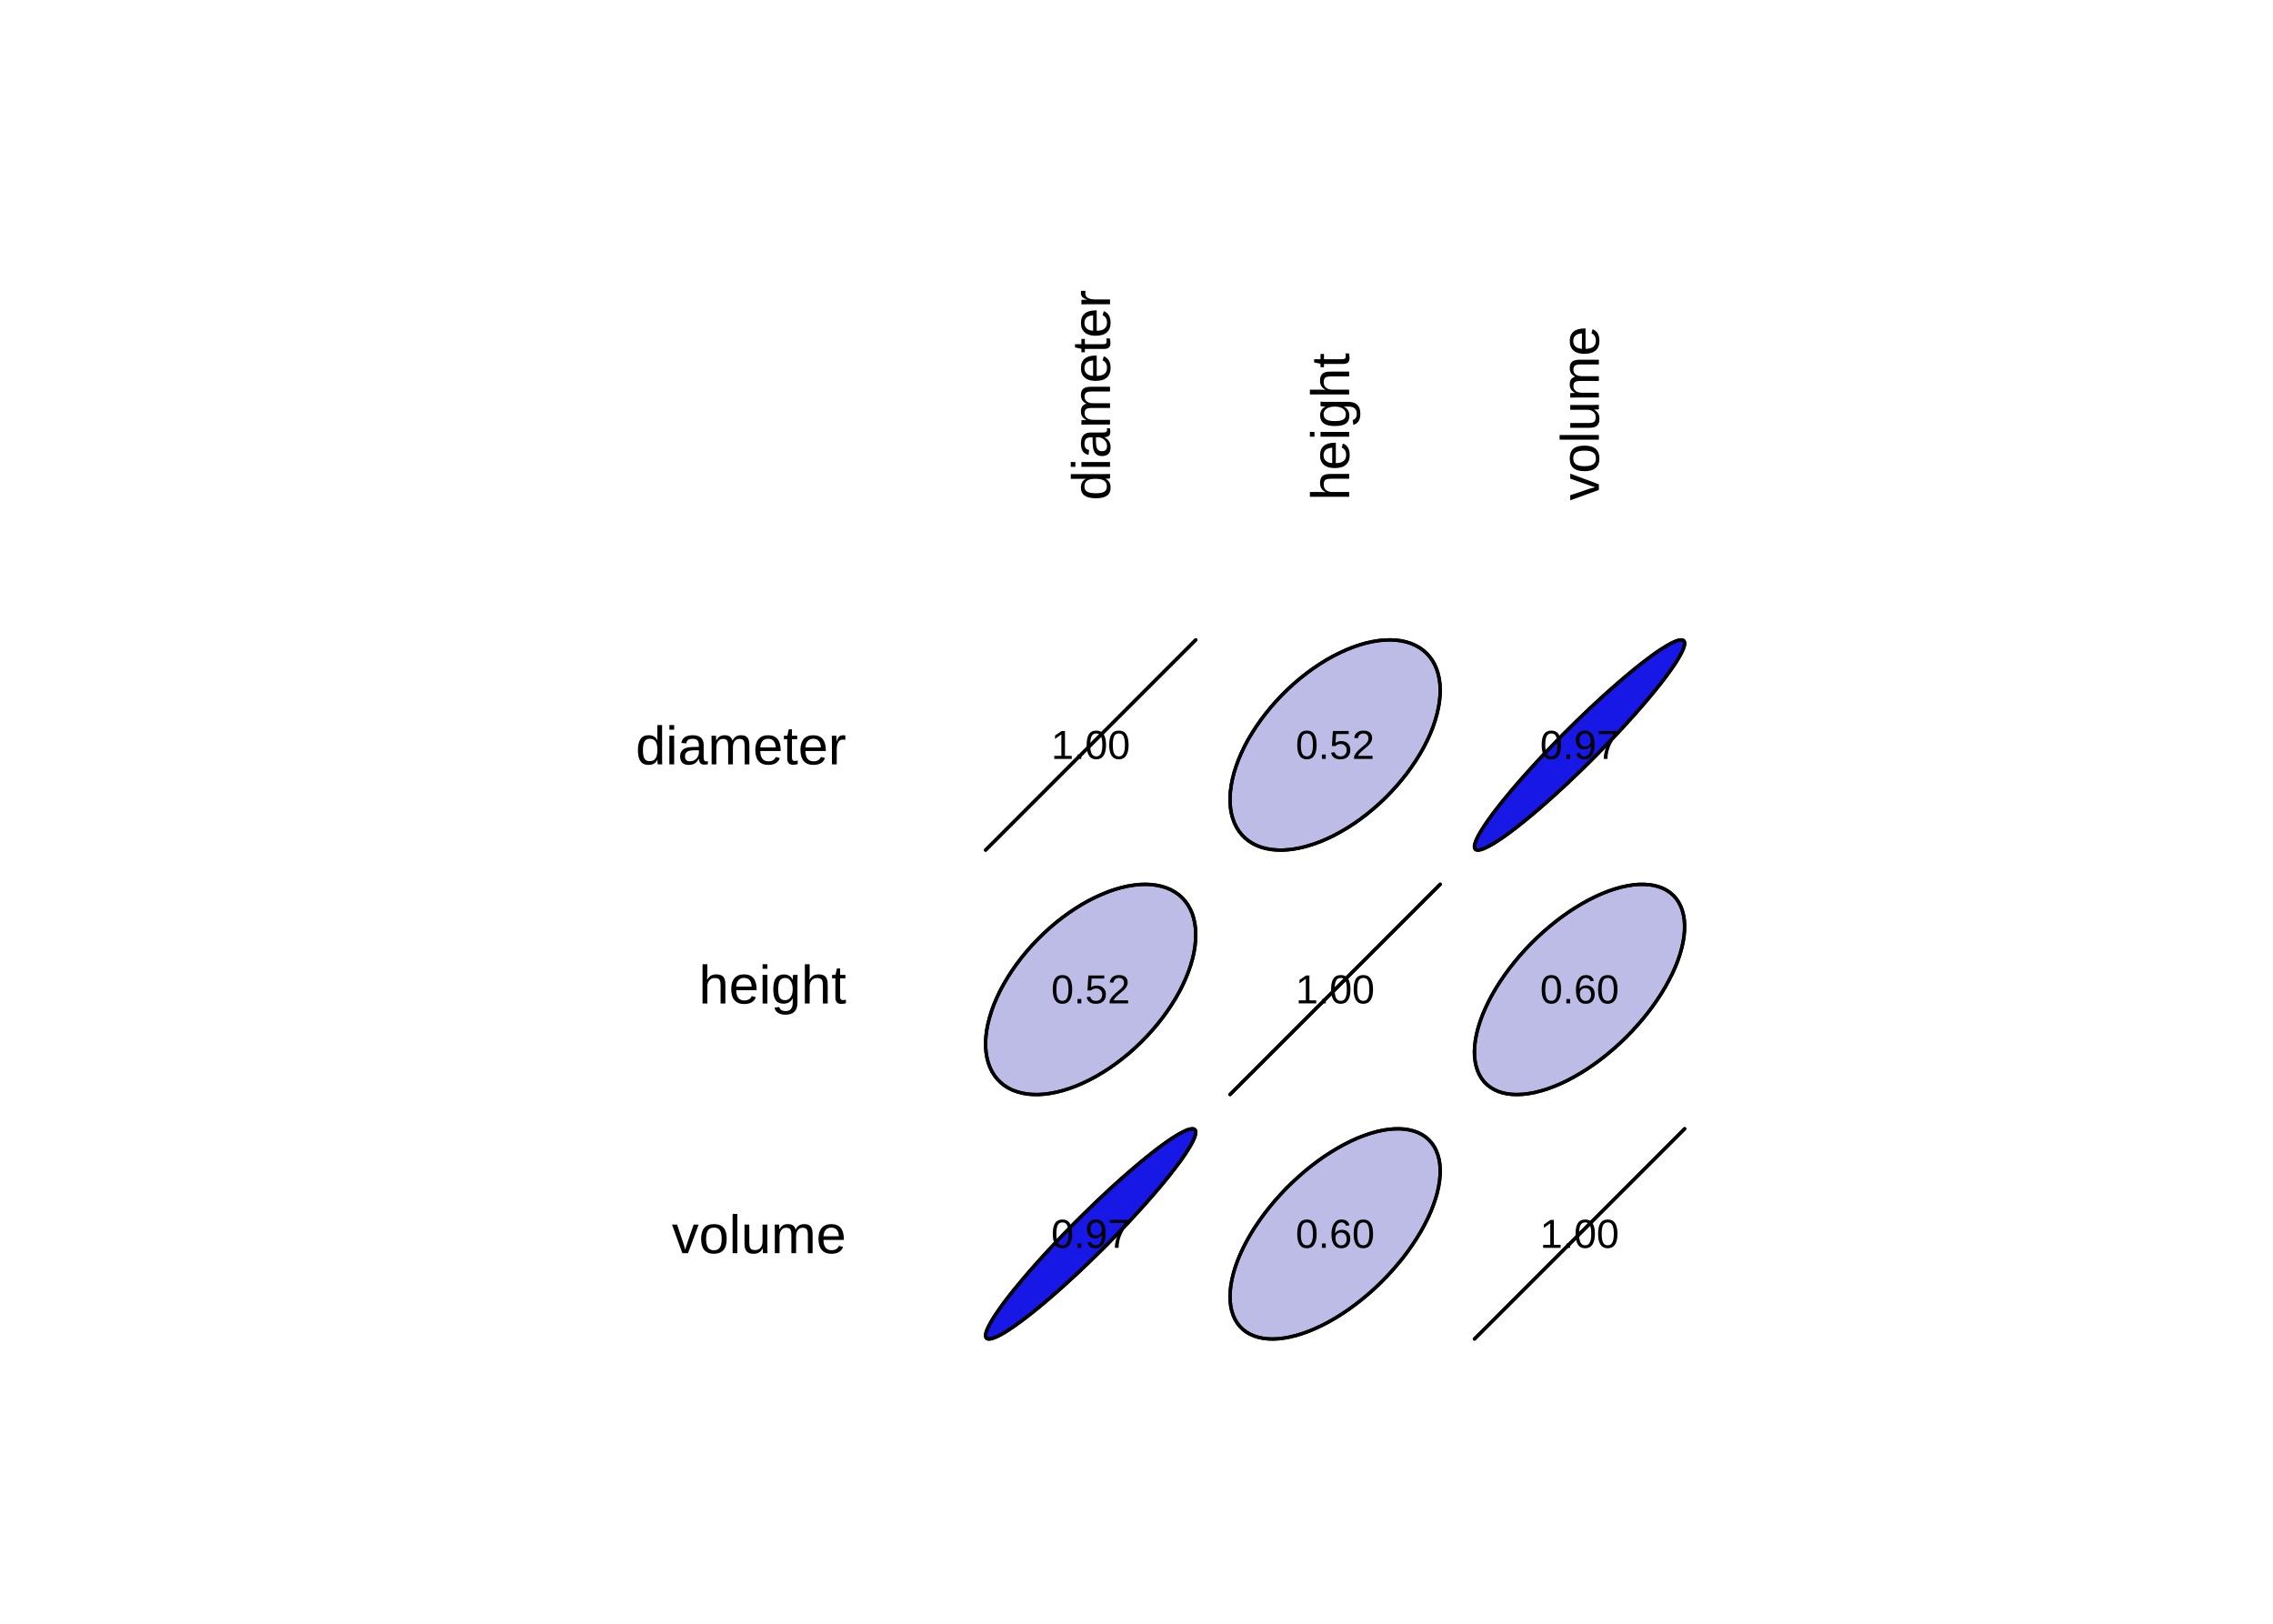
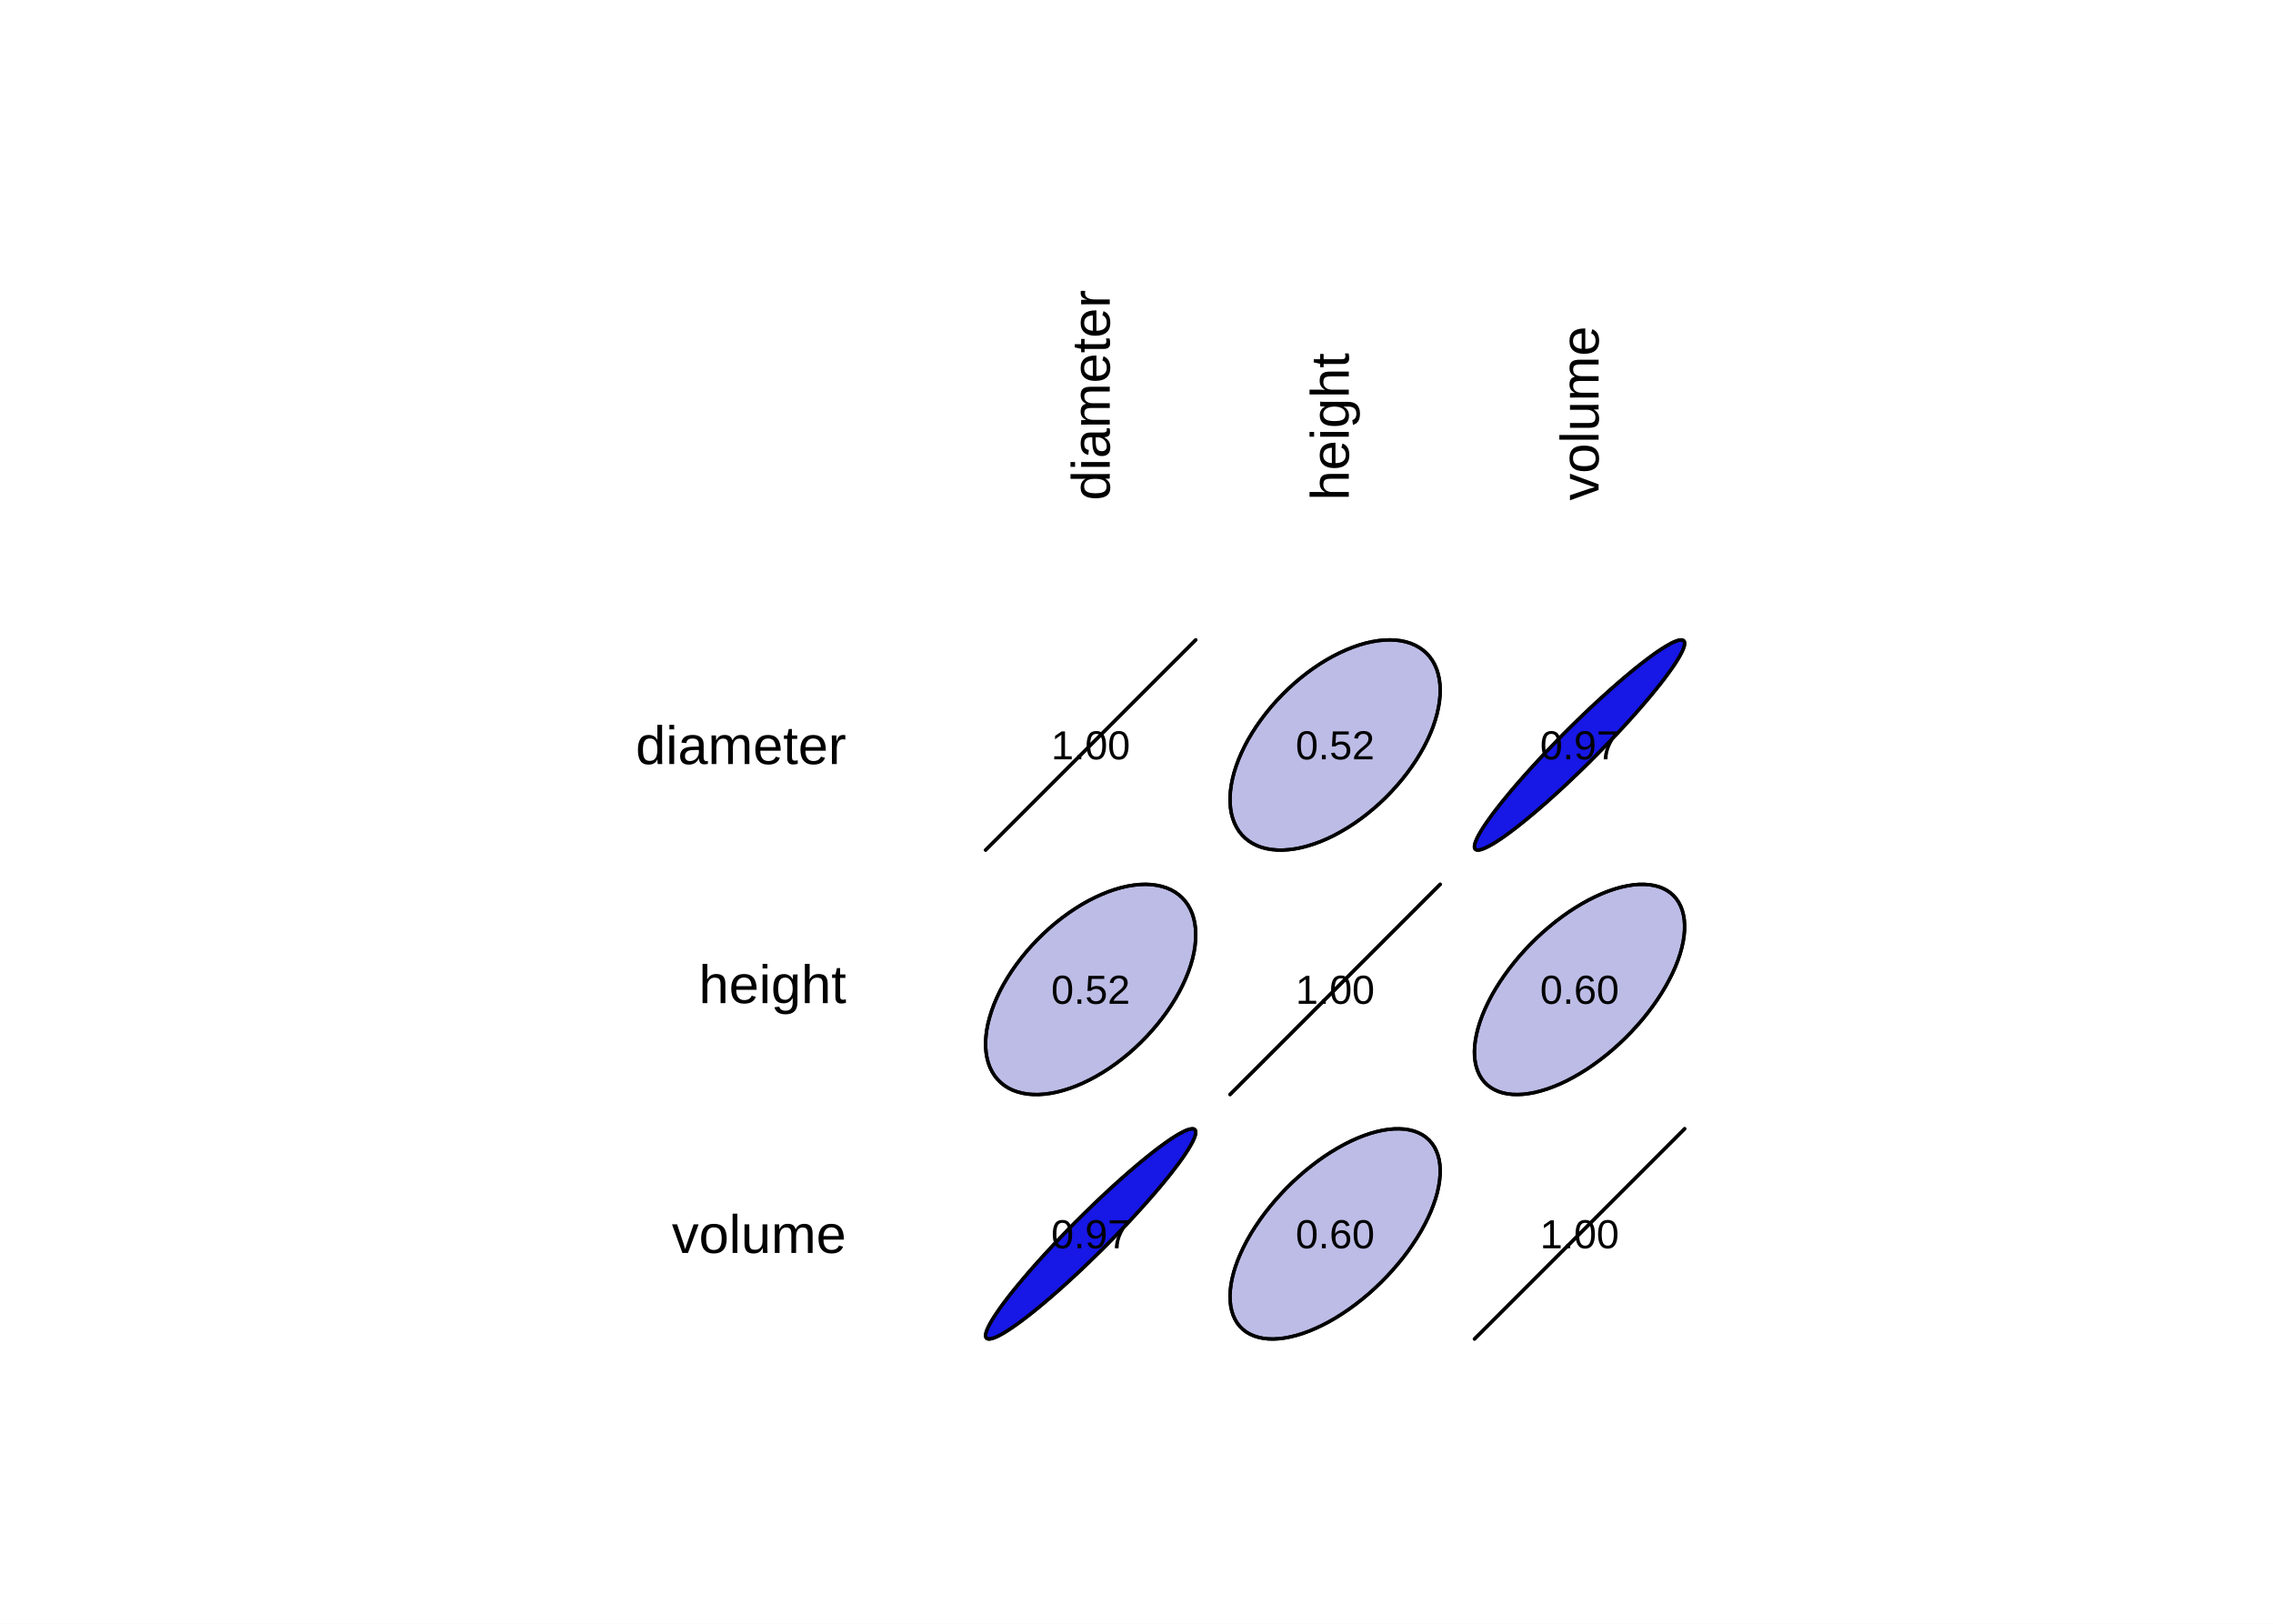
<svg xmlns="http://www.w3.org/2000/svg" viewBox="0 0 504.00 360.00">
  <defs>
    <style type="text/css">
    line, polyline, path, rect, circle {
      fill: none;
      stroke: #000000;
      stroke-linecap: round;
      stroke-linejoin: round;
      stroke-miterlimit: 10.00;
    }
  </style>
  </defs>
  <rect width="100%" height="100%" style="stroke: none; fill: #FFFFFF;" />
  <defs>
    <clipPath id="cpMTE2LjY0fDM4Ny4zNnwzMjkuNzZ8NTkuMDQ=">
      <rect x="116.64" y="59.04" width="270.72" height="270.72" />
    </clipPath>
  </defs>
  <g clip-path="url(#cpMTE2LjY0fDM4Ny4zNnwzMjkuNzZ8NTkuMDQ=)">
-     <text x="140.95" y="169.46" style="font-size: 12.00px; font-family: Liberation Sans;" textLength="46.69px" lengthAdjust="spacingAndGlyphs">diameter</text>
+     <text x="140.95" y="169.40" style="font-size: 12.00px; font-family: Arial;" textLength="46.69px" lengthAdjust="spacingAndGlyphs">diameter</text>
  </g>
  <g clip-path="url(#cpMTE2LjY0fDM4Ny4zNnwzMjkuNzZ8NTkuMDQ=)">
-     <text x="154.95" y="222.48" style="font-size: 12.00px; font-family: Liberation Sans;" textLength="32.70px" lengthAdjust="spacingAndGlyphs">height</text>
+     <text x="154.95" y="222.40" style="font-size: 12.00px; font-family: Arial;" textLength="32.70px" lengthAdjust="spacingAndGlyphs">height</text>
  </g>
  <g clip-path="url(#cpMTE2LjY0fDM4Ny4zNnwzMjkuNzZ8NTkuMDQ=)">
-     <text x="148.96" y="277.85" style="font-size: 12.00px; font-family: Liberation Sans;" textLength="38.68px" lengthAdjust="spacingAndGlyphs">volume</text>
+     <text x="148.96" y="277.79" style="font-size: 12.00px; font-family: Arial;" textLength="38.68px" lengthAdjust="spacingAndGlyphs">volume</text>
  </g>
  <g clip-path="url(#cpMTE2LjY0fDM4Ny4zNnwzMjkuNzZ8NTkuMDQ=)">
-     <text transform="translate(246.13,110.97) rotate(-90)" style="font-size: 12.00px; font-family: Liberation Sans;" textLength="46.69px" lengthAdjust="spacingAndGlyphs">diameter</text>
+     <text transform="translate(246.07,110.97) rotate(-90)" style="font-size: 12.00px; font-family: Arial;" textLength="46.69px" lengthAdjust="spacingAndGlyphs">diameter</text>
  </g>
  <g clip-path="url(#cpMTE2LjY0fDM4Ny4zNnwzMjkuNzZ8NTkuMDQ=)">
-     <text transform="translate(299.15,110.97) rotate(-90)" style="font-size: 12.00px; font-family: Liberation Sans;" textLength="32.70px" lengthAdjust="spacingAndGlyphs">height</text>
+     <text transform="translate(299.07,110.97) rotate(-90)" style="font-size: 12.00px; font-family: Arial;" textLength="32.70px" lengthAdjust="spacingAndGlyphs">height</text>
  </g>
  <g clip-path="url(#cpMTE2LjY0fDM4Ny4zNnwzMjkuNzZ8NTkuMDQ=)">
-     <text transform="translate(354.52,110.97) rotate(-90)" style="font-size: 12.00px; font-family: Liberation Sans;" textLength="38.68px" lengthAdjust="spacingAndGlyphs">volume</text>
+     <text transform="translate(354.46,110.97) rotate(-90)" style="font-size: 12.00px; font-family: Arial;" textLength="38.68px" lengthAdjust="spacingAndGlyphs">volume</text>
  </g>
  <defs>
    <clipPath id="cpMHw1MDR8MzYwfDA=">
      <rect x="0.00" y="0.00" width="504.00" height="360.00" />
    </clipPath>
  </defs>
  <defs>
    <clipPath id="cpMTE2LjY0fDM4Ny4zNnwzMjkuNzZ8NTkuMDQ=">
      <rect x="116.64" y="59.04" width="270.72" height="270.72" />
    </clipPath>
  </defs>
  <polyline points="265.14,141.87 265.10,141.91 264.96,142.05 264.72,142.29 264.40,142.61 263.98,143.03 263.48,143.54 262.88,144.13 262.20,144.81 261.45,145.57 260.61,146.40 259.69,147.32 258.71,148.30 257.65,149.36 256.53,150.48 255.36,151.65 254.13,152.88 252.85,154.16 251.52,155.49 250.16,156.85 248.76,158.25 247.33,159.68 245.89,161.12 244.42,162.59 242.95,164.06 241.47,165.54 239.99,167.02 238.52,168.49 237.07,169.94 235.63,171.38 234.22,172.79 232.84,174.17 231.49,175.52 230.19,176.82 228.93,178.08 227.73,179.28 226.58,180.43 225.49,181.52 224.47,182.54 223.52,183.49 222.64,184.37 221.84,185.17 221.13,185.89 220.49,186.52 219.94,187.07 219.48,187.53 219.11,187.90 218.83,188.18 218.64,188.37 218.55,188.46 218.55,188.46 218.64,188.37 218.83,188.18 219.11,187.90 219.48,187.53 219.94,187.07 220.49,186.52 221.13,185.89 221.84,185.17 222.64,184.37 223.52,183.49 224.47,182.54 225.49,181.52 226.58,180.43 227.73,179.28 228.93,178.08 230.19,176.82 231.49,175.52 232.84,174.17 234.22,172.79 235.63,171.38 237.07,169.94 238.52,168.49 239.99,167.02 241.47,165.54 242.95,164.06 244.42,162.59 245.89,161.12 247.33,159.68 248.76,158.25 250.16,156.85 251.52,155.49 252.85,154.16 254.13,152.88 255.36,151.65 256.53,150.48 257.65,149.36 258.71,148.30 259.69,147.32 260.61,146.40 261.45,145.57 262.20,144.81 262.88,144.13 263.48,143.54 263.98,143.03 264.40,142.61 264.72,142.29 264.96,142.05 265.10,141.91 265.14,141.87 " style="stroke-width: 0.75; fill: #1717E6;" clip-path="url(#cpMTE2LjY0fDM4Ny4zNnwzMjkuNzZ8NTkuMDQ=)" />
  <polyline points="265.14,141.87 265.10,141.91 264.96,142.05 264.72,142.29 264.40,142.61 263.98,143.03 263.48,143.54 262.88,144.13 262.20,144.81 261.45,145.57 260.61,146.40 259.69,147.32 258.71,148.30 257.65,149.36 256.53,150.48 255.36,151.65 254.13,152.88 252.85,154.16 251.52,155.49 250.16,156.85 248.76,158.25 247.33,159.68 245.89,161.12 244.42,162.59 242.95,164.06 241.47,165.54 239.99,167.02 238.52,168.49 237.07,169.94 235.63,171.38 234.22,172.79 232.84,174.17 231.49,175.52 230.19,176.82 228.93,178.08 227.73,179.28 226.58,180.43 225.49,181.52 224.47,182.54 223.52,183.49 222.64,184.37 221.84,185.17 221.13,185.89 220.49,186.52 219.94,187.07 219.48,187.53 219.11,187.90 218.83,188.18 218.64,188.37 218.55,188.46 218.55,188.46 218.64,188.37 218.83,188.18 219.11,187.90 219.48,187.53 219.94,187.07 220.49,186.52 221.13,185.89 221.84,185.17 222.64,184.37 223.52,183.49 224.47,182.54 225.49,181.52 226.58,180.43 227.73,179.28 228.93,178.08 230.19,176.82 231.49,175.52 232.84,174.17 234.22,172.79 235.63,171.38 237.07,169.94 238.52,168.49 239.99,167.02 241.47,165.54 242.95,164.06 244.42,162.59 245.89,161.12 247.33,159.68 248.76,158.25 250.16,156.85 251.52,155.49 252.85,154.16 254.13,152.88 255.36,151.65 256.53,150.48 257.65,149.36 258.71,148.30 259.69,147.32 260.61,146.40 261.45,145.57 262.20,144.81 262.88,144.13 263.48,143.54 263.98,143.03 264.40,142.61 264.72,142.29 264.96,142.05 265.10,141.91 265.14,141.87 " style="stroke-width: 0.75;" clip-path="url(#cpMTE2LjY0fDM4Ny4zNnwzMjkuNzZ8NTkuMDQ=)" />
  <polyline points="316.34,144.86 315.58,144.18 314.73,143.58 313.81,143.07 312.82,142.64 311.76,142.31 310.64,142.07 309.46,141.92 308.22,141.87 306.94,141.91 305.61,142.04 304.24,142.27 302.84,142.58 301.42,142.99 299.97,143.49 298.50,144.08 297.03,144.75 295.55,145.50 294.07,146.33 292.60,147.24 291.15,148.22 289.71,149.27 288.30,150.38 286.92,151.56 285.58,152.78 284.28,154.06 283.03,155.38 281.83,156.74 280.69,158.14 279.61,159.56 278.59,161.01 277.65,162.47 276.77,163.94 275.98,165.42 275.27,166.90 274.64,168.37 274.10,169.83 273.64,171.27 273.28,172.68 273.01,174.07 272.83,175.41 272.74,176.72 272.75,177.98 272.85,179.19 273.04,180.34 273.33,181.43 273.71,182.46 274.18,183.42 274.73,184.30 275.38,185.11 276.10,185.83 276.91,186.47 277.79,187.03 278.75,187.50 279.77,187.88 280.86,188.16 282.02,188.36 283.23,188.46 284.49,188.47 285.79,188.38 287.14,188.20 288.53,187.93 289.94,187.56 291.38,187.11 292.84,186.57 294.31,185.94 295.79,185.23 297.26,184.43 298.74,183.56 300.20,182.62 301.65,181.60 303.07,180.52 304.46,179.38 305.83,178.18 307.15,176.93 308.42,175.63 309.65,174.28 310.82,172.90 311.94,171.49 312.98,170.06 313.97,168.60 314.87,167.14 315.71,165.66 316.46,164.18 317.13,162.71 317.72,161.24 318.21,159.79 318.62,158.36 318.94,156.96 319.17,155.60 319.30,154.27 319.34,152.98 319.29,151.75 319.14,150.57 318.90,149.45 318.57,148.39 318.14,147.39 317.63,146.47 317.03,145.63 316.34,144.86 " style="stroke-width: 0.75; fill: #BCBCE6;" clip-path="url(#cpMTE2LjY0fDM4Ny4zNnwzMjkuNzZ8NTkuMDQ=)" />
  <polyline points="316.34,144.86 315.58,144.18 314.73,143.58 313.81,143.07 312.82,142.64 311.76,142.31 310.64,142.07 309.46,141.92 308.22,141.87 306.94,141.91 305.61,142.04 304.24,142.27 302.84,142.58 301.42,142.99 299.97,143.49 298.50,144.08 297.03,144.75 295.55,145.50 294.07,146.33 292.60,147.24 291.15,148.22 289.71,149.27 288.30,150.38 286.92,151.56 285.58,152.78 284.28,154.06 283.03,155.38 281.83,156.74 280.69,158.14 279.61,159.56 278.59,161.01 277.65,162.47 276.77,163.94 275.98,165.42 275.27,166.90 274.64,168.37 274.10,169.83 273.64,171.27 273.28,172.68 273.01,174.07 272.83,175.41 272.74,176.72 272.75,177.98 272.85,179.19 273.04,180.34 273.33,181.43 273.71,182.46 274.18,183.42 274.73,184.30 275.38,185.11 276.10,185.83 276.91,186.47 277.79,187.03 278.75,187.50 279.77,187.88 280.86,188.16 282.02,188.36 283.23,188.46 284.49,188.47 285.79,188.38 287.14,188.20 288.53,187.93 289.94,187.56 291.38,187.11 292.84,186.57 294.31,185.94 295.79,185.23 297.26,184.43 298.74,183.56 300.20,182.62 301.65,181.60 303.07,180.52 304.46,179.38 305.83,178.18 307.15,176.93 308.42,175.63 309.65,174.28 310.82,172.90 311.94,171.49 312.98,170.06 313.97,168.60 314.87,167.14 315.71,165.66 316.46,164.18 317.13,162.71 317.72,161.24 318.21,159.79 318.62,158.36 318.94,156.96 319.17,155.60 319.30,154.27 319.34,152.98 319.29,151.75 319.14,150.57 318.90,149.45 318.57,148.39 318.14,147.39 317.63,146.47 317.03,145.63 316.34,144.86 " style="stroke-width: 0.75;" clip-path="url(#cpMTE2LjY0fDM4Ny4zNnwzMjkuNzZ8NTkuMDQ=)" />
  <polyline points="373.35,142.06 373.11,141.92 372.78,141.87 372.36,141.91 371.85,142.05 371.26,142.28 370.58,142.60 369.82,143.02 368.98,143.52 368.06,144.11 367.07,144.78 366.02,145.54 364.90,146.38 363.72,147.29 362.48,148.27 361.20,149.33 359.88,150.44 358.51,151.62 357.11,152.85 355.69,154.13 354.24,155.45 352.77,156.81 351.30,158.21 349.82,159.63 348.34,161.08 346.87,162.54 345.42,164.02 343.98,165.50 342.57,166.97 341.19,168.44 339.85,169.90 338.54,171.34 337.29,172.75 336.09,174.13 334.94,175.48 333.86,176.79 332.84,178.04 331.89,179.25 331.01,180.40 330.22,181.49 329.50,182.51 328.87,183.46 328.32,184.34 327.86,185.14 327.49,185.87 327.22,186.50 327.03,187.06 326.94,187.52 326.94,187.89 327.04,188.18 327.23,188.37 327.51,188.46 327.89,188.47 328.35,188.37 328.90,188.19 329.54,187.91 330.26,187.54 331.06,187.09 331.94,186.54 332.90,185.91 333.92,185.19 335.01,184.39 336.16,183.52 337.36,182.57 338.62,181.55 339.92,180.47 341.27,179.32 342.65,178.12 344.07,176.86 345.50,175.56 346.96,174.22 348.43,172.83 349.91,171.42 351.39,169.99 352.86,168.53 354.32,167.06 355.77,165.58 357.20,164.11 358.59,162.63 359.96,161.17 361.28,159.72 362.56,158.29 363.79,156.89 364.96,155.53 366.08,154.20 367.13,152.92 368.12,151.69 369.03,150.51 369.86,149.39 370.62,148.33 371.30,147.35 371.89,146.43 372.39,145.59 372.80,144.83 373.13,144.15 373.36,143.55 373.50,143.04 373.54,142.62 373.49,142.30 373.35,142.06 " style="stroke-width: 0.75; fill: #1717E6;" clip-path="url(#cpMTE2LjY0fDM4Ny4zNnwzMjkuNzZ8NTkuMDQ=)" />
  <polyline points="373.35,142.06 373.11,141.92 372.78,141.87 372.36,141.91 371.85,142.05 371.26,142.28 370.58,142.60 369.82,143.02 368.98,143.52 368.06,144.11 367.07,144.78 366.02,145.54 364.90,146.38 363.72,147.29 362.48,148.27 361.20,149.33 359.88,150.44 358.51,151.62 357.11,152.85 355.69,154.13 354.24,155.45 352.77,156.81 351.30,158.21 349.82,159.63 348.34,161.08 346.87,162.54 345.42,164.02 343.98,165.50 342.57,166.97 341.19,168.44 339.85,169.90 338.54,171.34 337.29,172.75 336.09,174.13 334.94,175.48 333.86,176.79 332.84,178.04 331.89,179.25 331.01,180.40 330.22,181.49 329.50,182.51 328.87,183.46 328.32,184.34 327.86,185.14 327.49,185.87 327.22,186.50 327.03,187.06 326.94,187.52 326.94,187.89 327.04,188.18 327.23,188.37 327.51,188.46 327.89,188.47 328.35,188.37 328.90,188.19 329.54,187.91 330.26,187.54 331.06,187.09 331.94,186.54 332.90,185.91 333.92,185.19 335.01,184.39 336.16,183.52 337.36,182.57 338.62,181.55 339.92,180.47 341.27,179.32 342.65,178.12 344.07,176.86 345.50,175.56 346.96,174.22 348.43,172.83 349.91,171.42 351.39,169.99 352.86,168.53 354.32,167.06 355.77,165.58 357.20,164.11 358.59,162.63 359.96,161.17 361.28,159.72 362.56,158.29 363.79,156.89 364.96,155.53 366.08,154.20 367.13,152.92 368.12,151.69 369.03,150.51 369.86,149.39 370.62,148.33 371.30,147.35 371.89,146.43 372.39,145.59 372.80,144.83 373.13,144.15 373.36,143.55 373.50,143.04 373.54,142.62 373.49,142.30 373.35,142.06 " style="stroke-width: 0.75;" clip-path="url(#cpMTE2LjY0fDM4Ny4zNnwzMjkuNzZ8NTkuMDQ=)" />
  <polyline points="262.15,199.06 261.38,198.38 260.54,197.78 259.62,197.26 258.62,196.84 257.57,196.51 256.44,196.27 255.26,196.12 254.03,196.06 252.74,196.10 251.41,196.24 250.05,196.46 248.65,196.78 247.22,197.19 245.77,197.69 244.31,198.28 242.83,198.95 241.35,199.70 239.88,200.53 238.41,201.44 236.95,202.42 235.52,203.47 234.11,204.58 232.73,205.75 231.39,206.98 230.09,208.26 228.83,209.58 227.63,210.94 226.49,212.34 225.41,213.76 224.39,215.21 223.45,216.67 222.58,218.14 221.78,219.62 221.07,221.10 220.44,222.57 219.90,224.03 219.45,225.47 219.08,226.88 218.81,228.26 218.63,229.61 218.54,230.92 218.55,232.18 218.65,233.39 218.85,234.54 219.13,235.63 219.51,236.66 219.98,237.61 220.54,238.50 221.18,239.30 221.91,240.03 222.71,240.67 223.59,241.23 224.55,241.70 225.58,242.07 226.67,242.36 227.82,242.56 229.03,242.66 230.29,242.67 231.60,242.58 232.94,242.40 234.33,242.13 235.74,241.76 237.18,241.31 238.64,240.77 240.11,240.14 241.59,239.42 243.07,238.63 244.54,237.76 246.00,236.82 247.45,235.80 248.87,234.72 250.27,233.58 251.63,232.38 252.95,231.12 254.23,229.82 255.45,228.48 256.63,227.10 257.74,225.69 258.79,224.26 259.77,222.80 260.68,221.33 261.51,219.86 262.26,218.38 262.93,216.90 263.52,215.44 264.02,213.99 264.43,212.56 264.75,211.16 264.97,209.79 265.10,208.47 265.14,207.18 265.09,205.95 264.94,204.77 264.70,203.64 264.37,202.58 263.94,201.59 263.43,200.67 262.83,199.83 262.15,199.06 " style="stroke-width: 0.75; fill: #BCBCE6;" clip-path="url(#cpMTE2LjY0fDM4Ny4zNnwzMjkuNzZ8NTkuMDQ=)" />
  <polyline points="262.15,199.06 261.38,198.38 260.54,197.78 259.62,197.26 258.62,196.84 257.57,196.51 256.44,196.27 255.26,196.12 254.03,196.06 252.74,196.10 251.41,196.24 250.05,196.46 248.65,196.78 247.22,197.19 245.77,197.69 244.31,198.28 242.83,198.95 241.35,199.70 239.88,200.53 238.41,201.44 236.95,202.42 235.52,203.47 234.11,204.58 232.73,205.75 231.39,206.98 230.09,208.26 228.83,209.58 227.63,210.94 226.49,212.34 225.41,213.76 224.39,215.21 223.45,216.67 222.58,218.14 221.78,219.62 221.07,221.10 220.44,222.57 219.90,224.03 219.45,225.47 219.08,226.88 218.81,228.26 218.63,229.61 218.54,230.92 218.55,232.18 218.65,233.39 218.85,234.54 219.13,235.63 219.51,236.66 219.98,237.61 220.54,238.50 221.18,239.30 221.91,240.03 222.71,240.67 223.59,241.23 224.55,241.70 225.58,242.07 226.67,242.36 227.82,242.56 229.03,242.66 230.29,242.67 231.60,242.58 232.94,242.40 234.33,242.13 235.74,241.76 237.18,241.31 238.64,240.77 240.11,240.14 241.59,239.42 243.07,238.63 244.54,237.76 246.00,236.82 247.45,235.80 248.87,234.72 250.27,233.58 251.63,232.38 252.95,231.12 254.23,229.82 255.45,228.48 256.63,227.10 257.74,225.69 258.79,224.26 259.77,222.80 260.68,221.33 261.51,219.86 262.26,218.38 262.93,216.90 263.52,215.44 264.02,213.99 264.43,212.56 264.75,211.16 264.97,209.79 265.10,208.47 265.14,207.18 265.09,205.95 264.94,204.77 264.70,203.64 264.37,202.58 263.94,201.59 263.43,200.67 262.83,199.83 262.15,199.06 " style="stroke-width: 0.75;" clip-path="url(#cpMTE2LjY0fDM4Ny4zNnwzMjkuNzZ8NTkuMDQ=)" />
  <polyline points="319.34,196.06 319.30,196.11 319.15,196.25 318.92,196.48 318.60,196.81 318.18,197.23 317.67,197.73 317.08,198.33 316.40,199.00 315.64,199.76 314.80,200.60 313.89,201.52 312.90,202.50 311.85,203.56 310.73,204.67 309.56,205.85 308.32,207.08 307.04,208.36 305.72,209.69 304.35,211.05 302.96,212.45 301.53,213.87 300.08,215.32 298.62,216.79 297.15,218.26 295.67,219.74 294.19,221.22 292.72,222.69 291.26,224.14 289.83,225.58 288.41,226.99 287.03,228.37 285.69,229.72 284.38,231.02 283.13,232.28 281.92,233.48 280.78,234.63 279.69,235.72 278.67,236.74 277.72,237.69 276.84,238.56 276.04,239.36 275.32,240.08 274.69,240.72 274.14,241.27 273.68,241.73 273.30,242.10 273.03,242.38 272.84,242.57 272.74,242.66 272.74,242.66 272.84,242.57 273.03,242.38 273.30,242.10 273.68,241.73 274.14,241.27 274.69,240.72 275.32,240.08 276.04,239.36 276.84,238.56 277.72,237.69 278.67,236.74 279.69,235.72 280.78,234.63 281.92,233.48 283.13,232.28 284.38,231.02 285.69,229.72 287.03,228.37 288.41,226.99 289.83,225.58 291.26,224.14 292.72,222.69 294.19,221.22 295.67,219.74 297.15,218.26 298.62,216.79 300.08,215.32 301.53,213.87 302.96,212.45 304.35,211.05 305.72,209.69 307.04,208.36 308.32,207.08 309.56,205.85 310.73,204.67 311.85,203.56 312.90,202.50 313.89,201.52 314.80,200.60 315.64,199.76 316.40,199.00 317.08,198.33 317.67,197.73 318.18,197.23 318.60,196.81 318.92,196.48 319.15,196.25 319.30,196.11 319.34,196.06 " style="stroke-width: 0.75; fill: #1717E6;" clip-path="url(#cpMTE2LjY0fDM4Ny4zNnwzMjkuNzZ8NTkuMDQ=)" />
  <polyline points="319.34,196.06 319.30,196.11 319.15,196.25 318.92,196.48 318.60,196.81 318.18,197.23 317.67,197.73 317.08,198.33 316.40,199.00 315.64,199.76 314.80,200.60 313.89,201.52 312.90,202.50 311.85,203.56 310.73,204.67 309.56,205.85 308.32,207.08 307.04,208.36 305.72,209.69 304.35,211.05 302.96,212.45 301.53,213.87 300.08,215.32 298.62,216.79 297.15,218.26 295.67,219.74 294.19,221.22 292.72,222.69 291.26,224.14 289.83,225.58 288.41,226.99 287.03,228.37 285.69,229.72 284.38,231.02 283.13,232.28 281.92,233.48 280.78,234.63 279.69,235.72 278.67,236.74 277.72,237.69 276.84,238.56 276.04,239.36 275.32,240.08 274.69,240.72 274.14,241.27 273.68,241.73 273.30,242.10 273.03,242.38 272.84,242.57 272.74,242.66 272.74,242.66 272.84,242.57 273.03,242.38 273.30,242.10 273.68,241.73 274.14,241.27 274.69,240.72 275.32,240.08 276.04,239.36 276.84,238.56 277.72,237.69 278.67,236.74 279.69,235.72 280.78,234.63 281.92,233.48 283.13,232.28 284.38,231.02 285.69,229.72 287.03,228.37 288.41,226.99 289.83,225.58 291.26,224.14 292.72,222.69 294.19,221.22 295.67,219.74 297.15,218.26 298.62,216.79 300.08,215.32 301.53,213.87 302.96,212.45 304.35,211.05 305.72,209.69 307.04,208.36 308.32,207.08 309.56,205.85 310.73,204.67 311.85,203.56 312.90,202.50 313.89,201.52 314.80,200.60 315.64,199.76 316.40,199.00 317.08,198.33 317.67,197.73 318.18,197.23 318.60,196.81 318.92,196.48 319.15,196.25 319.30,196.11 319.34,196.06 " style="stroke-width: 0.75;" clip-path="url(#cpMTE2LjY0fDM4Ny4zNnwzMjkuNzZ8NTkuMDQ=)" />
  <polyline points="371.06,198.54 370.35,197.92 369.57,197.39 368.70,196.94 367.76,196.58 366.75,196.32 365.68,196.15 364.54,196.07 363.34,196.08 362.10,196.19 360.80,196.40 359.46,196.69 358.08,197.08 356.68,197.55 355.24,198.12 353.79,198.77 352.32,199.50 350.85,200.31 349.37,201.20 347.89,202.16 346.43,203.19 344.97,204.29 343.55,205.45 342.14,206.66 340.77,207.93 339.44,209.24 338.15,210.59 336.91,211.97 335.73,213.39 334.60,214.83 333.54,216.29 332.54,217.76 331.61,219.24 330.76,220.72 329.99,222.19 329.30,223.65 328.69,225.10 328.17,226.52 327.74,227.91 327.40,229.27 327.15,230.59 326.99,231.86 326.93,233.08 326.96,234.25 327.09,235.36 327.31,236.40 327.62,237.38 328.02,238.28 328.51,239.10 329.09,239.85 329.75,240.51 330.50,241.09 331.33,241.58 332.23,241.99 333.20,242.30 334.25,242.52 335.35,242.64 336.52,242.67 337.74,242.61 339.02,242.45 340.33,242.21 341.69,241.86 343.09,241.43 344.51,240.91 345.95,240.31 347.41,239.62 348.88,238.84 350.36,237.99 351.84,237.07 353.31,236.07 354.77,235.00 356.21,233.88 357.63,232.69 359.02,231.45 360.37,230.16 361.68,228.83 362.94,227.46 364.16,226.06 365.31,224.63 366.41,223.18 367.44,221.71 368.40,220.24 369.29,218.76 370.10,217.28 370.84,215.81 371.49,214.36 372.05,212.93 372.53,211.52 372.91,210.14 373.21,208.80 373.41,207.51 373.52,206.26 373.53,205.06 373.46,203.93 373.28,202.85 373.02,201.84 372.66,200.90 372.22,200.04 371.68,199.25 371.06,198.54 " style="stroke-width: 0.75; fill: #BCBCE6;" clip-path="url(#cpMTE2LjY0fDM4Ny4zNnwzMjkuNzZ8NTkuMDQ=)" />
  <polyline points="371.06,198.54 370.35,197.92 369.57,197.39 368.70,196.94 367.76,196.58 366.75,196.32 365.68,196.15 364.54,196.07 363.34,196.08 362.10,196.19 360.80,196.40 359.46,196.69 358.08,197.08 356.68,197.55 355.24,198.12 353.79,198.77 352.32,199.50 350.85,200.31 349.37,201.20 347.89,202.16 346.43,203.19 344.97,204.29 343.55,205.45 342.14,206.66 340.77,207.93 339.44,209.24 338.15,210.59 336.91,211.97 335.73,213.39 334.60,214.83 333.54,216.29 332.54,217.76 331.61,219.24 330.76,220.72 329.99,222.19 329.30,223.65 328.69,225.10 328.17,226.52 327.74,227.91 327.40,229.27 327.15,230.59 326.99,231.86 326.93,233.08 326.96,234.25 327.09,235.36 327.31,236.40 327.62,237.38 328.02,238.28 328.51,239.10 329.09,239.85 329.75,240.51 330.50,241.09 331.33,241.58 332.23,241.99 333.20,242.30 334.25,242.52 335.35,242.64 336.52,242.67 337.74,242.61 339.02,242.45 340.33,242.21 341.69,241.86 343.09,241.43 344.51,240.91 345.95,240.31 347.41,239.62 348.88,238.84 350.36,237.99 351.84,237.07 353.31,236.07 354.77,235.00 356.21,233.88 357.63,232.69 359.02,231.45 360.37,230.16 361.68,228.83 362.94,227.46 364.16,226.06 365.31,224.63 366.41,223.18 367.44,221.71 368.40,220.24 369.29,218.76 370.10,217.28 370.84,215.81 371.49,214.36 372.05,212.93 372.53,211.52 372.91,210.14 373.21,208.80 373.41,207.51 373.52,206.26 373.53,205.06 373.46,203.93 373.28,202.85 373.02,201.84 372.66,200.90 372.22,200.04 371.68,199.25 371.06,198.54 " style="stroke-width: 0.75;" clip-path="url(#cpMTE2LjY0fDM4Ny4zNnwzMjkuNzZ8NTkuMDQ=)" />
  <polyline points="264.95,250.45 264.72,250.31 264.39,250.26 263.97,250.31 263.46,250.44 262.86,250.67 262.18,251.00 261.42,251.41 260.58,251.91 259.66,252.50 258.68,253.18 257.62,253.94 256.50,254.77 255.32,255.69 254.09,256.67 252.81,257.72 251.48,258.84 250.12,260.01 248.72,261.24 247.29,262.52 245.84,263.85 244.38,265.21 242.91,266.60 241.43,268.03 239.95,269.48 238.48,270.94 237.02,272.41 235.59,273.89 234.18,275.37 232.80,276.84 231.45,278.30 230.15,279.73 228.89,281.15 227.69,282.53 226.55,283.88 225.46,285.18 224.44,286.44 223.49,287.64 222.62,288.79 221.82,289.88 221.11,290.91 220.47,291.86 219.93,292.74 219.47,293.54 219.10,294.26 218.82,294.90 218.64,295.45 218.55,295.91 218.55,296.29 218.64,296.57 218.83,296.76 219.12,296.86 219.49,296.86 219.96,296.77 220.51,296.58 221.15,296.31 221.87,295.94 222.67,295.48 223.55,294.93 224.50,294.30 225.52,293.58 226.61,292.79 227.76,291.91 228.97,290.96 230.23,289.94 231.53,288.86 232.88,287.71 234.26,286.51 235.67,285.26 237.11,283.95 238.57,282.61 240.04,281.23 241.51,279.82 242.99,278.38 244.47,276.93 245.93,275.46 247.38,273.98 248.80,272.50 250.20,271.03 251.56,269.56 252.88,268.11 254.16,266.69 255.39,265.29 256.57,263.92 257.68,262.60 258.74,261.32 259.72,260.08 260.63,258.90 261.47,257.79 262.23,256.73 262.90,255.74 263.49,254.83 263.99,253.98 264.41,253.22 264.73,252.54 264.96,251.95 265.10,251.44 265.14,251.02 265.09,250.69 264.95,250.45 " style="stroke-width: 0.75; fill: #1717E6;" clip-path="url(#cpMTE2LjY0fDM4Ny4zNnwzMjkuNzZ8NTkuMDQ=)" />
  <polyline points="264.95,250.45 264.72,250.31 264.39,250.26 263.97,250.31 263.46,250.44 262.86,250.67 262.18,251.00 261.42,251.41 260.58,251.91 259.66,252.50 258.68,253.18 257.62,253.94 256.50,254.77 255.32,255.69 254.09,256.67 252.81,257.72 251.48,258.84 250.12,260.01 248.72,261.24 247.29,262.52 245.84,263.85 244.38,265.21 242.91,266.60 241.43,268.03 239.95,269.48 238.48,270.94 237.02,272.41 235.59,273.89 234.18,275.37 232.80,276.84 231.45,278.30 230.15,279.73 228.89,281.15 227.69,282.53 226.55,283.88 225.46,285.18 224.44,286.44 223.49,287.64 222.62,288.79 221.82,289.88 221.11,290.91 220.47,291.86 219.93,292.74 219.47,293.54 219.10,294.26 218.82,294.90 218.64,295.45 218.55,295.91 218.55,296.29 218.64,296.57 218.83,296.76 219.12,296.86 219.49,296.86 219.96,296.77 220.51,296.58 221.15,296.31 221.87,295.94 222.67,295.48 223.55,294.93 224.50,294.30 225.52,293.58 226.61,292.79 227.76,291.91 228.97,290.96 230.23,289.94 231.53,288.86 232.88,287.71 234.26,286.51 235.67,285.26 237.11,283.95 238.57,282.61 240.04,281.23 241.51,279.82 242.99,278.38 244.47,276.93 245.93,275.46 247.38,273.98 248.80,272.50 250.20,271.03 251.56,269.56 252.88,268.11 254.16,266.69 255.39,265.29 256.57,263.92 257.68,262.60 258.74,261.32 259.72,260.08 260.63,258.90 261.47,257.79 262.23,256.73 262.90,255.74 263.49,254.83 263.99,253.98 264.41,253.22 264.73,252.54 264.96,251.95 265.10,251.44 265.14,251.02 265.09,250.69 264.95,250.45 " style="stroke-width: 0.75;" clip-path="url(#cpMTE2LjY0fDM4Ny4zNnwzMjkuNzZ8NTkuMDQ=)" />
  <polyline points="316.86,252.74 316.16,252.12 315.37,251.59 314.50,251.14 313.57,250.78 312.56,250.52 311.48,250.34 310.34,250.27 309.15,250.28 307.90,250.39 306.60,250.59 305.26,250.89 303.89,251.27 302.48,251.75 301.05,252.31 299.59,252.96 298.12,253.70 296.65,254.51 295.17,255.40 293.69,256.36 292.23,257.39 290.78,258.49 289.35,259.64 287.95,260.86 286.58,262.12 285.24,263.43 283.96,264.79 282.72,266.17 281.53,267.59 280.40,269.03 279.34,270.49 278.34,271.96 277.41,273.44 276.56,274.92 275.79,276.39 275.10,277.85 274.49,279.29 273.97,280.72 273.54,282.11 273.20,283.47 272.95,284.78 272.80,286.06 272.73,287.28 272.77,288.45 272.89,289.55 273.11,290.60 273.42,291.57 273.82,292.47 274.31,293.30 274.89,294.05 275.56,294.71 276.30,295.29 277.13,295.78 278.03,296.18 279.01,296.49 280.05,296.71 281.16,296.84 282.32,296.87 283.55,296.81 284.82,296.65 286.14,296.40 287.50,296.06 288.89,295.63 290.31,295.11 291.75,294.50 293.21,293.81 294.69,293.04 296.17,292.19 297.64,291.26 299.11,290.27 300.57,289.20 302.01,288.07 303.43,286.89 304.82,285.65 306.17,284.36 307.48,283.03 308.74,281.66 309.96,280.25 311.12,278.83 312.21,277.38 313.24,275.91 314.21,274.43 315.10,272.96 315.91,271.48 316.64,270.01 317.29,268.56 317.85,267.12 318.33,265.72 318.72,264.34 319.01,263.00 319.21,261.71 319.32,260.46 319.34,259.26 319.26,258.12 319.09,257.05 318.82,256.04 318.46,255.10 318.02,254.23 317.48,253.45 316.86,252.74 " style="stroke-width: 0.75; fill: #BCBCE6;" clip-path="url(#cpMTE2LjY0fDM4Ny4zNnwzMjkuNzZ8NTkuMDQ=)" />
  <polyline points="316.86,252.74 316.16,252.12 315.37,251.59 314.50,251.14 313.57,250.78 312.56,250.52 311.48,250.34 310.34,250.27 309.15,250.28 307.90,250.39 306.60,250.59 305.26,250.89 303.89,251.27 302.48,251.75 301.05,252.31 299.59,252.96 298.12,253.70 296.65,254.51 295.17,255.40 293.69,256.36 292.23,257.39 290.78,258.49 289.35,259.64 287.95,260.86 286.58,262.12 285.24,263.43 283.96,264.79 282.72,266.17 281.53,267.59 280.40,269.03 279.34,270.49 278.34,271.96 277.41,273.44 276.56,274.92 275.79,276.39 275.10,277.85 274.49,279.29 273.97,280.72 273.54,282.11 273.20,283.47 272.95,284.78 272.80,286.06 272.73,287.28 272.77,288.45 272.89,289.55 273.11,290.60 273.42,291.57 273.82,292.47 274.31,293.30 274.89,294.05 275.56,294.71 276.30,295.29 277.13,295.78 278.03,296.18 279.01,296.49 280.05,296.71 281.16,296.84 282.32,296.87 283.55,296.81 284.82,296.65 286.14,296.40 287.50,296.06 288.89,295.63 290.31,295.11 291.75,294.50 293.21,293.81 294.69,293.04 296.17,292.19 297.64,291.26 299.11,290.27 300.57,289.20 302.01,288.07 303.43,286.89 304.82,285.65 306.17,284.36 307.48,283.03 308.74,281.66 309.96,280.25 311.12,278.83 312.21,277.38 313.24,275.91 314.21,274.43 315.10,272.96 315.91,271.48 316.64,270.01 317.29,268.56 317.85,267.12 318.33,265.72 318.72,264.34 319.01,263.00 319.21,261.71 319.32,260.46 319.34,259.26 319.26,258.12 319.09,257.05 318.82,256.04 318.46,255.10 318.02,254.23 317.48,253.45 316.86,252.74 " style="stroke-width: 0.75;" clip-path="url(#cpMTE2LjY0fDM4Ny4zNnwzMjkuNzZ8NTkuMDQ=)" />
  <polyline points="373.54,250.26 373.49,250.31 373.35,250.45 373.12,250.68 372.79,251.01 372.38,251.42 371.87,251.93 371.28,252.52 370.60,253.20 369.84,253.96 369.00,254.80 368.09,255.71 367.10,256.70 366.05,257.75 364.93,258.87 363.75,260.05 362.52,261.28 361.24,262.56 359.92,263.88 358.55,265.25 357.15,266.65 355.73,268.07 354.28,269.52 352.82,270.98 351.34,272.46 349.86,273.94 348.39,275.41 346.92,276.88 345.46,278.34 344.02,279.78 342.61,281.19 341.23,282.57 339.89,283.91 338.58,285.22 337.33,286.47 336.12,287.68 334.97,288.83 333.89,289.91 332.87,290.93 331.92,291.88 331.04,292.76 330.24,293.56 329.52,294.28 328.88,294.92 328.34,295.47 327.87,295.93 327.50,296.30 327.22,296.58 327.04,296.77 326.94,296.86 326.94,296.86 327.04,296.77 327.22,296.58 327.50,296.30 327.87,295.93 328.34,295.47 328.88,294.92 329.52,294.28 330.24,293.56 331.04,292.76 331.92,291.88 332.87,290.93 333.89,289.91 334.97,288.83 336.12,287.68 337.33,286.47 338.58,285.22 339.89,283.91 341.23,282.57 342.61,281.19 344.02,279.78 345.46,278.34 346.92,276.88 348.39,275.41 349.86,273.94 351.34,272.46 352.82,270.98 354.28,269.52 355.73,268.07 357.15,266.65 358.55,265.25 359.92,263.88 361.24,262.56 362.52,261.28 363.75,260.05 364.93,258.87 366.05,257.75 367.10,256.70 368.09,255.71 369.00,254.80 369.84,253.96 370.60,253.20 371.28,252.52 371.87,251.93 372.38,251.42 372.79,251.01 373.12,250.68 373.35,250.45 373.49,250.31 373.54,250.26 " style="stroke-width: 0.75; fill: #1717E6;" clip-path="url(#cpMTE2LjY0fDM4Ny4zNnwzMjkuNzZ8NTkuMDQ=)" />
  <polyline points="373.54,250.26 373.49,250.31 373.35,250.45 373.12,250.68 372.79,251.01 372.38,251.42 371.87,251.93 371.28,252.52 370.60,253.20 369.84,253.96 369.00,254.80 368.09,255.71 367.10,256.70 366.05,257.75 364.93,258.87 363.75,260.05 362.52,261.28 361.24,262.56 359.92,263.88 358.55,265.25 357.15,266.65 355.73,268.07 354.28,269.52 352.82,270.98 351.34,272.46 349.86,273.94 348.39,275.41 346.92,276.88 345.46,278.34 344.02,279.78 342.61,281.19 341.23,282.57 339.89,283.91 338.58,285.22 337.33,286.47 336.12,287.68 334.97,288.83 333.89,289.91 332.87,290.93 331.92,291.88 331.04,292.76 330.24,293.56 329.52,294.28 328.88,294.92 328.34,295.47 327.87,295.93 327.50,296.30 327.22,296.58 327.04,296.77 326.94,296.86 326.94,296.86 327.04,296.77 327.22,296.58 327.50,296.30 327.87,295.93 328.34,295.47 328.88,294.92 329.52,294.28 330.24,293.56 331.04,292.76 331.92,291.88 332.87,290.93 333.89,289.91 334.97,288.83 336.12,287.68 337.33,286.47 338.58,285.22 339.89,283.91 341.23,282.57 342.61,281.19 344.02,279.78 345.46,278.34 346.92,276.88 348.39,275.41 349.86,273.94 351.34,272.46 352.82,270.98 354.28,269.52 355.73,268.07 357.15,266.65 358.55,265.25 359.92,263.88 361.24,262.56 362.52,261.28 363.75,260.05 364.93,258.87 366.05,257.75 367.10,256.70 368.09,255.71 369.00,254.80 369.84,253.96 370.60,253.20 371.28,252.52 371.87,251.93 372.38,251.42 372.79,251.01 373.12,250.68 373.35,250.45 373.49,250.31 373.54,250.26 " style="stroke-width: 0.75;" clip-path="url(#cpMTE2LjY0fDM4Ny4zNnwzMjkuNzZ8NTkuMDQ=)" />
  <g clip-path="url(#cpMTE2LjY0fDM4Ny4zNnwzMjkuNzZ8NTkuMDQ=)">
-     <text x="233.08" y="168.26" style="font-size: 9.00px; font-family: Liberation Sans;" textLength="17.52px" lengthAdjust="spacingAndGlyphs">1.00</text>
+     <text x="233.08" y="168.35" style="font-size: 9.00px; font-family: Arial;" textLength="17.52px" lengthAdjust="spacingAndGlyphs">1.00</text>
  </g>
  <g clip-path="url(#cpMTE2LjY0fDM4Ny4zNnwzMjkuNzZ8NTkuMDQ=)">
-     <text x="287.28" y="168.26" style="font-size: 9.00px; font-family: Liberation Sans;" textLength="17.52px" lengthAdjust="spacingAndGlyphs">0.52</text>
+     <text x="287.28" y="168.35" style="font-size: 9.00px; font-family: Arial;" textLength="17.52px" lengthAdjust="spacingAndGlyphs">0.52</text>
  </g>
  <g clip-path="url(#cpMTE2LjY0fDM4Ny4zNnwzMjkuNzZ8NTkuMDQ=)">
-     <text x="341.48" y="168.26" style="font-size: 9.00px; font-family: Liberation Sans;" textLength="17.52px" lengthAdjust="spacingAndGlyphs">0.97</text>
+     <text x="341.48" y="168.35" style="font-size: 9.00px; font-family: Arial;" textLength="17.52px" lengthAdjust="spacingAndGlyphs">0.97</text>
  </g>
  <g clip-path="url(#cpMTE2LjY0fDM4Ny4zNnwzMjkuNzZ8NTkuMDQ=)">
-     <text x="233.08" y="222.46" style="font-size: 9.00px; font-family: Liberation Sans;" textLength="17.52px" lengthAdjust="spacingAndGlyphs">0.52</text>
+     <text x="233.08" y="222.55" style="font-size: 9.00px; font-family: Arial;" textLength="17.52px" lengthAdjust="spacingAndGlyphs">0.52</text>
  </g>
  <g clip-path="url(#cpMTE2LjY0fDM4Ny4zNnwzMjkuNzZ8NTkuMDQ=)">
-     <text x="287.28" y="222.46" style="font-size: 9.00px; font-family: Liberation Sans;" textLength="17.52px" lengthAdjust="spacingAndGlyphs">1.00</text>
+     <text x="287.28" y="222.55" style="font-size: 9.00px; font-family: Arial;" textLength="17.52px" lengthAdjust="spacingAndGlyphs">1.00</text>
  </g>
  <g clip-path="url(#cpMTE2LjY0fDM4Ny4zNnwzMjkuNzZ8NTkuMDQ=)">
-     <text x="341.48" y="222.46" style="font-size: 9.00px; font-family: Liberation Sans;" textLength="17.52px" lengthAdjust="spacingAndGlyphs">0.60</text>
+     <text x="341.48" y="222.55" style="font-size: 9.00px; font-family: Arial;" textLength="17.52px" lengthAdjust="spacingAndGlyphs">0.60</text>
  </g>
  <g clip-path="url(#cpMTE2LjY0fDM4Ny4zNnwzMjkuNzZ8NTkuMDQ=)">
-     <text x="233.08" y="276.66" style="font-size: 9.00px; font-family: Liberation Sans;" textLength="17.52px" lengthAdjust="spacingAndGlyphs">0.97</text>
+     <text x="233.08" y="276.75" style="font-size: 9.00px; font-family: Arial;" textLength="17.52px" lengthAdjust="spacingAndGlyphs">0.97</text>
  </g>
  <g clip-path="url(#cpMTE2LjY0fDM4Ny4zNnwzMjkuNzZ8NTkuMDQ=)">
-     <text x="287.28" y="276.66" style="font-size: 9.00px; font-family: Liberation Sans;" textLength="17.52px" lengthAdjust="spacingAndGlyphs">0.60</text>
+     <text x="287.28" y="276.75" style="font-size: 9.00px; font-family: Arial;" textLength="17.52px" lengthAdjust="spacingAndGlyphs">0.60</text>
  </g>
  <g clip-path="url(#cpMTE2LjY0fDM4Ny4zNnwzMjkuNzZ8NTkuMDQ=)">
-     <text x="341.48" y="276.66" style="font-size: 9.00px; font-family: Liberation Sans;" textLength="17.52px" lengthAdjust="spacingAndGlyphs">1.00</text>
+     <text x="341.48" y="276.75" style="font-size: 9.00px; font-family: Arial;" textLength="17.52px" lengthAdjust="spacingAndGlyphs">1.00</text>
  </g>
</svg>
